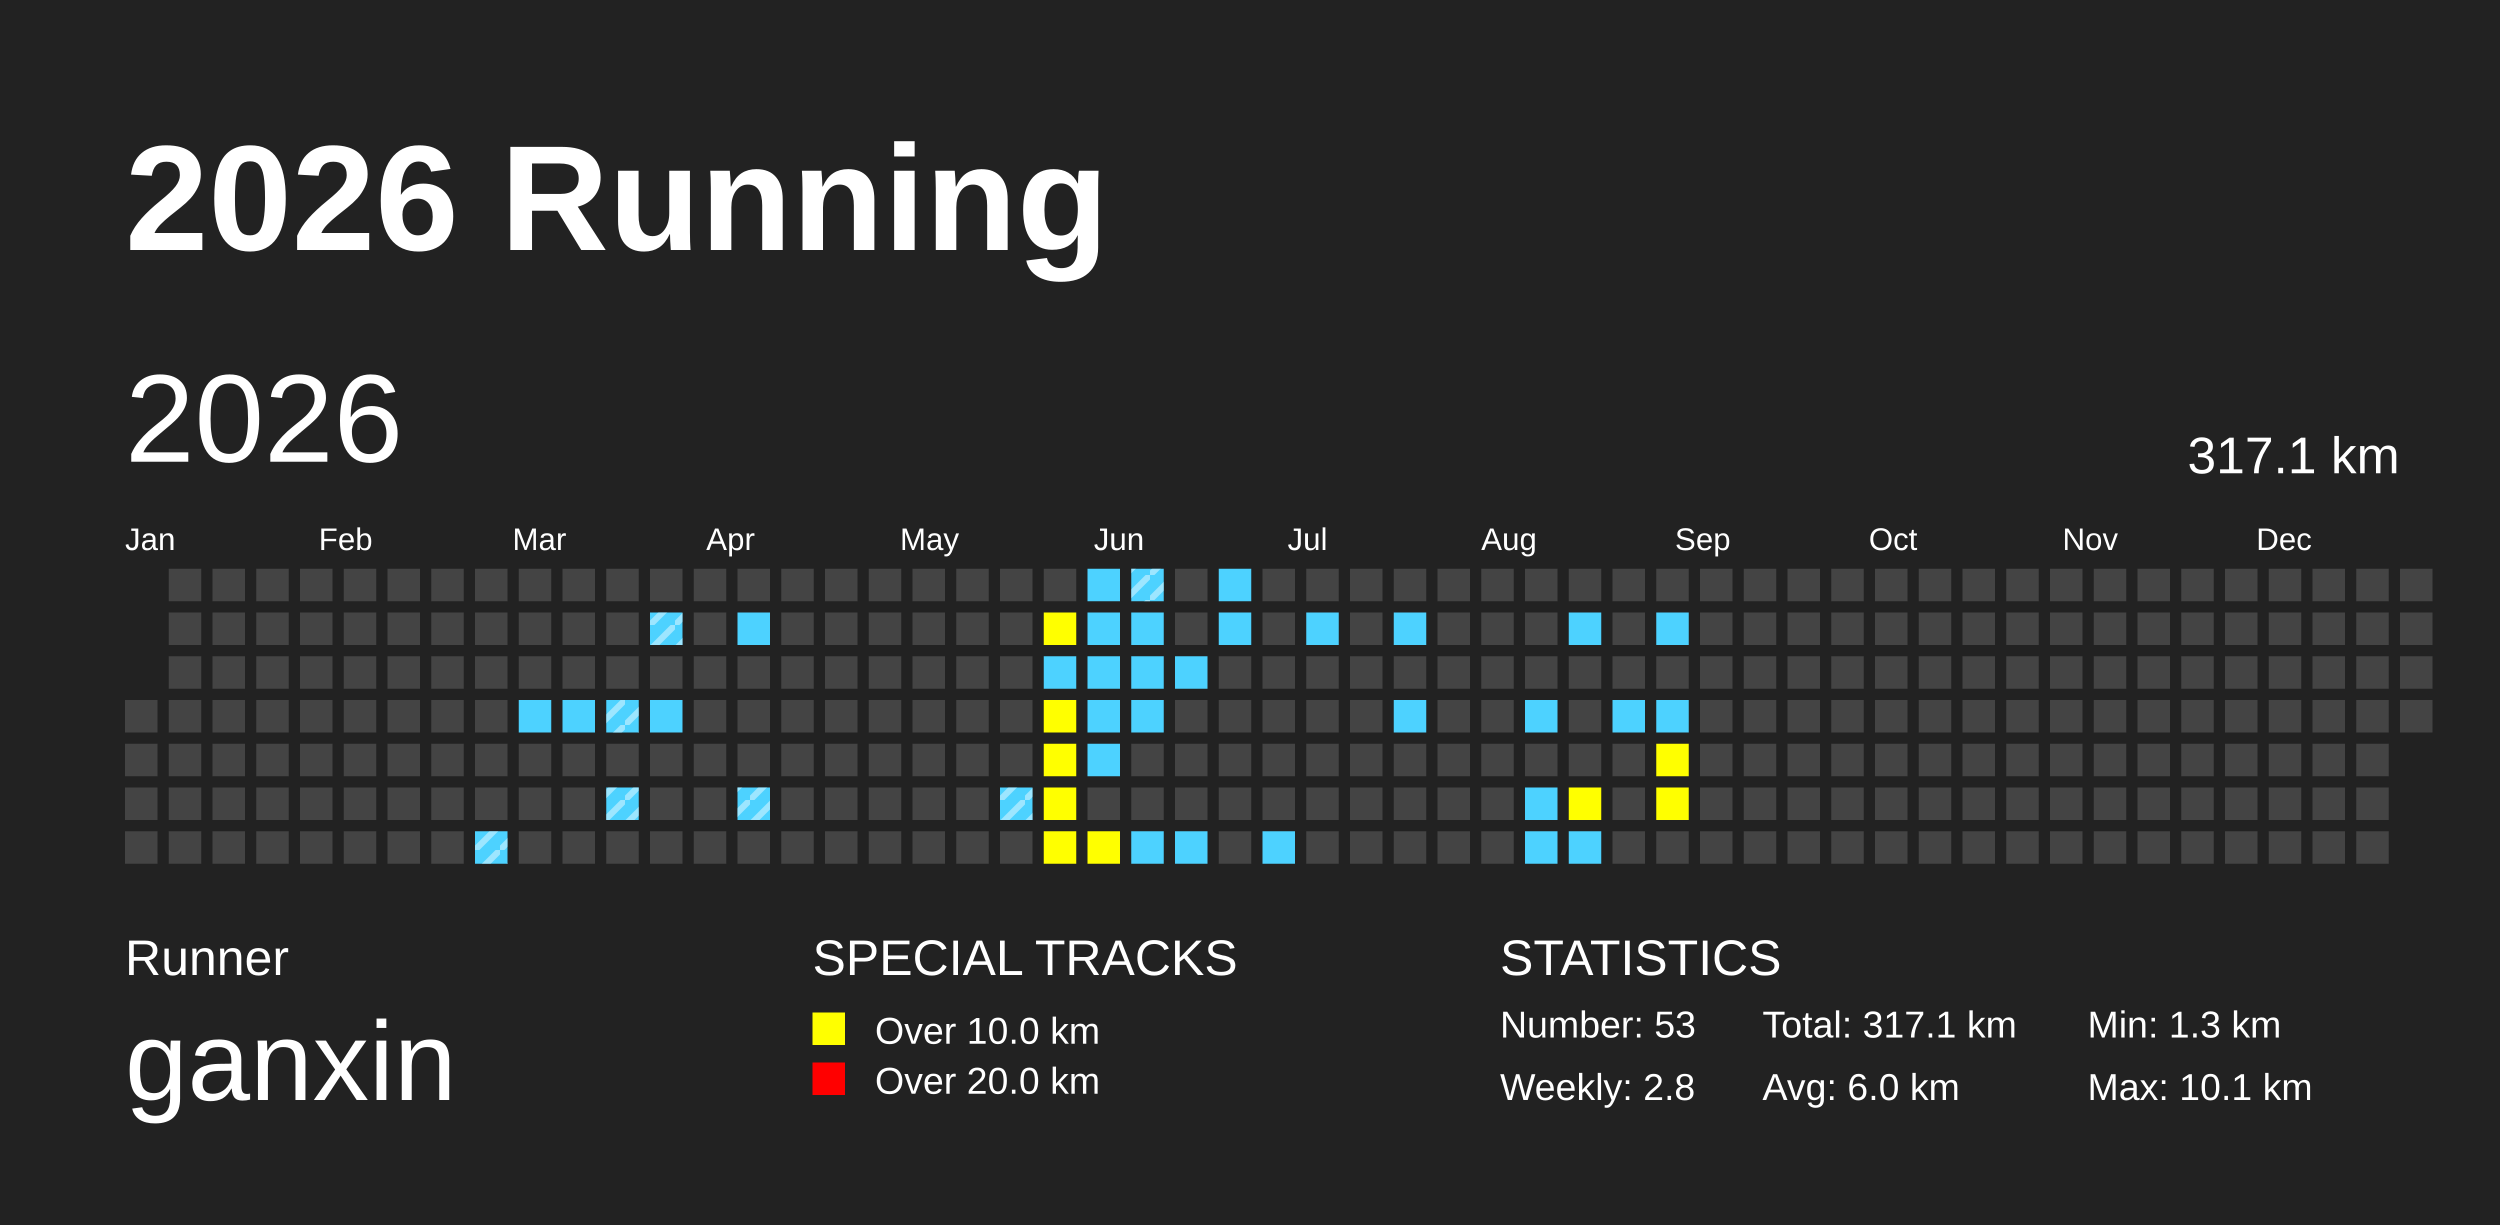
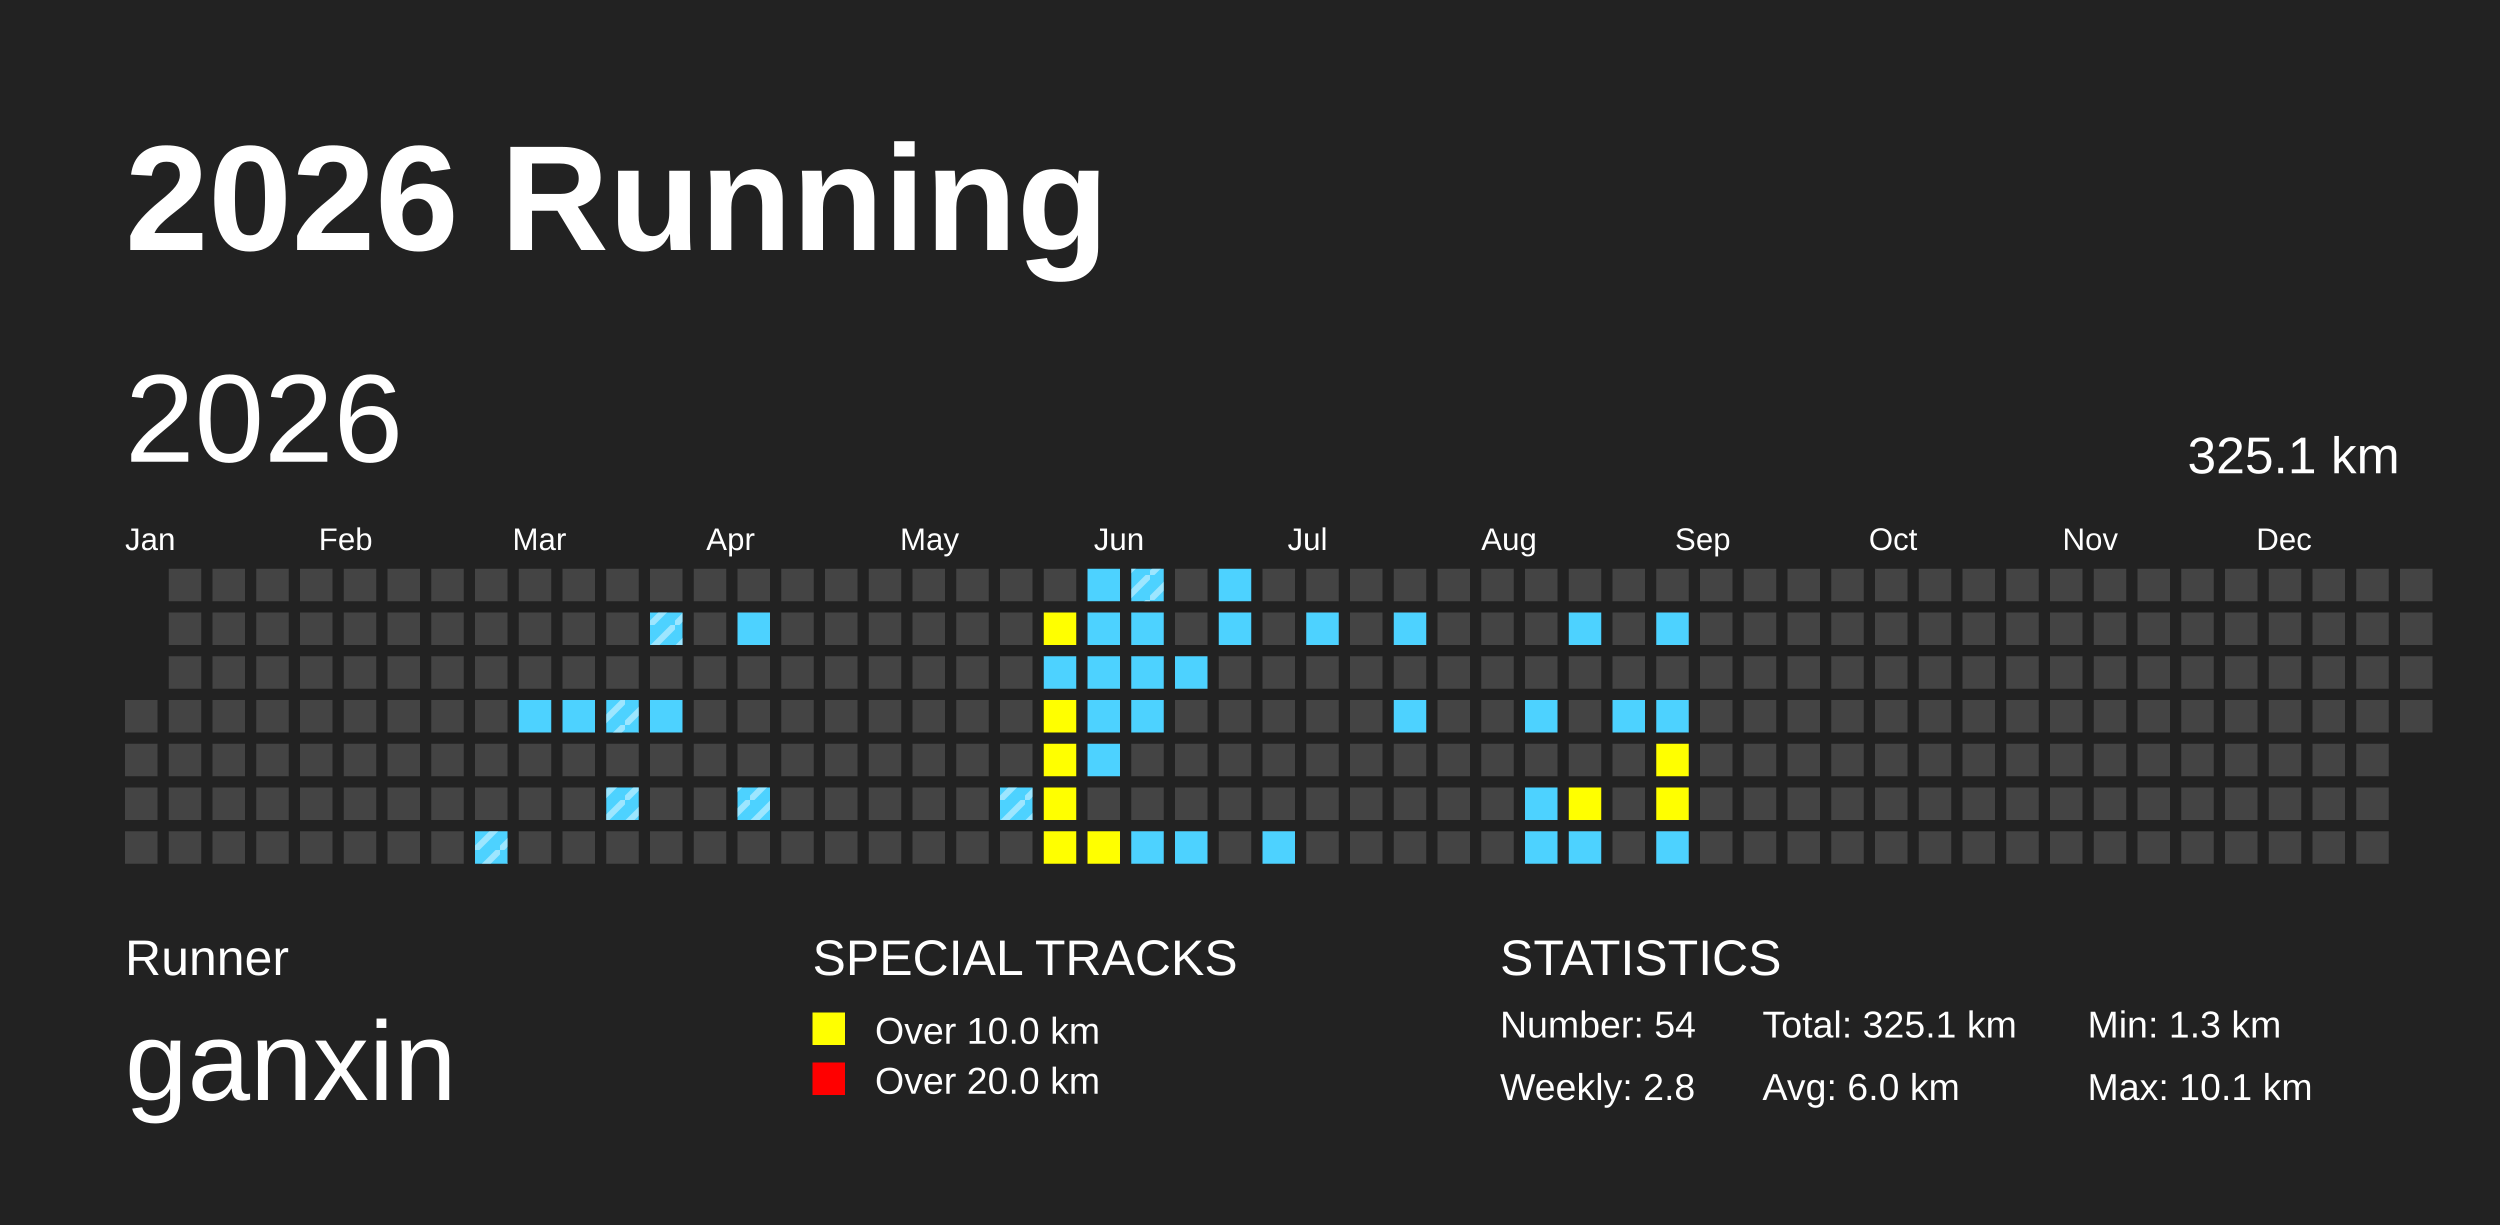
<svg xmlns="http://www.w3.org/2000/svg" baseProfile="full" height="98mm" version="1.1" viewBox="0,0,200,98" width="200mm">
  <defs>
    <pattern height="2" id="indoor-stripe" patternUnits="userSpaceOnUse" width="2">
      <line stroke="white" stroke-opacity="0.45" stroke-width="0.5" x1="0" x2="2" y1="2" y2="0" />
    </pattern>
  </defs>
  <rect fill="#222222" height="98" width="200" x="0" y="0" />
  <text fill="#FFFFFF" style="font-size:12px; font-family:Arial; font-weight:bold;" x="10" y="20">2026 Running</text>
  <text fill="#FFFFFF" style="font-size:4px; font-family:Arial" x="10" y="78">Runner</text>
  <text fill="#FFFFFF" style="font-size:9px; font-family:Arial" x="10" y="88">ganxin</text>
  <text fill="#FFFFFF" style="font-size:4px; font-family:Arial" x="65" y="78">SPECIAL TRACKS</text>
  <rect fill="yellow" height="2.6" width="2.6" x="65" y="81" />
  <text fill="#FFFFFF" style="font-size:3px; font-family:Arial" x="70" y="83.5">Over 10.0 km</text>
  <rect fill="red" height="2.6" width="2.6" x="65" y="85" />
  <text fill="#FFFFFF" style="font-size:3px; font-family:Arial" x="70" y="87.5">Over 20.0 km</text>
  <text fill="#FFFFFF" style="font-size:4px; font-family:Arial" x="120" y="78">STATISTICS</text>
-   <text fill="#FFFFFF" style="font-size:3px; font-family:Arial" x="120" y="83">Number: 53</text>
+   <text fill="#FFFFFF" style="font-size:3px; font-family:Arial" x="120" y="83">Number: 54</text>
  <text fill="#FFFFFF" style="font-size:3px; font-family:Arial" x="120" y="88">Weekly: 2.8</text>
-   <text fill="#FFFFFF" style="font-size:3px; font-family:Arial" x="141" y="83">Total: 317.1 km</text>
+   <text fill="#FFFFFF" style="font-size:3px; font-family:Arial" x="141" y="83">Total: 325.1 km</text>
  <text fill="#FFFFFF" style="font-size:3px; font-family:Arial" x="141" y="88">Avg: 6.0 km</text>
  <text fill="#FFFFFF" style="font-size:3px; font-family:Arial" x="167" y="83">Min: 1.3 km</text>
  <text fill="#FFFFFF" style="font-size:3px; font-family:Arial" x="167" y="88">Max: 10.1 km</text>
  <text dominant-baseline="hanging" fill="#FFFFFF" style="font-size:10.0px; font-family:Arial;" x="10" y="30">2026</text>
-   <text dominant-baseline="hanging" fill="#FFFFFF" style="font-size:4.125px; font-family:Arial;" x="175" y="35">317.1 km</text>
+   <text dominant-baseline="hanging" fill="#FFFFFF" style="font-size:4.125px; font-family:Arial;" x="175" y="35">325.1 km</text>
  <text fill="#FFFFFF" style="font-size:2.5px; font-family:Arial" x="10.0" y="44">Jan</text>
  <text fill="#FFFFFF" style="font-size:2.5px; font-family:Arial" x="25.5" y="44">Feb</text>
  <text fill="#FFFFFF" style="font-size:2.5px; font-family:Arial" x="41.0" y="44">Mar</text>
  <text fill="#FFFFFF" style="font-size:2.5px; font-family:Arial" x="56.5" y="44">Apr</text>
  <text fill="#FFFFFF" style="font-size:2.5px; font-family:Arial" x="72.0" y="44">May</text>
  <text fill="#FFFFFF" style="font-size:2.5px; font-family:Arial" x="87.5" y="44">Jun</text>
  <text fill="#FFFFFF" style="font-size:2.5px; font-family:Arial" x="103.0" y="44">Jul</text>
  <text fill="#FFFFFF" style="font-size:2.5px; font-family:Arial" x="118.5" y="44">Aug</text>
  <text fill="#FFFFFF" style="font-size:2.5px; font-family:Arial" x="134.0" y="44">Sep</text>
  <text fill="#FFFFFF" style="font-size:2.5px; font-family:Arial" x="149.5" y="44">Oct</text>
  <text fill="#FFFFFF" style="font-size:2.5px; font-family:Arial" x="165.0" y="44">Nov</text>
  <text fill="#FFFFFF" style="font-size:2.5px; font-family:Arial" x="180.5" y="44">Dec</text>
  <rect fill="#444444" height="2.6" width="2.6" x="10.0" y="56.0" />
  <rect fill="#444444" height="2.6" width="2.6" x="10.0" y="59.5" />
  <rect fill="#444444" height="2.6" width="2.6" x="10.0" y="63.0" />
  <rect fill="#444444" height="2.6" width="2.6" x="10.0" y="66.5" />
  <rect fill="#444444" height="2.6" width="2.6" x="13.5" y="45.5" />
  <rect fill="#444444" height="2.6" width="2.6" x="13.5" y="49.0" />
  <rect fill="#444444" height="2.6" width="2.6" x="13.5" y="52.5" />
  <rect fill="#444444" height="2.6" width="2.6" x="13.5" y="56.0" />
  <rect fill="#444444" height="2.6" width="2.6" x="13.5" y="59.5" />
  <rect fill="#444444" height="2.6" width="2.6" x="13.5" y="63.0" />
  <rect fill="#444444" height="2.6" width="2.6" x="13.5" y="66.5" />
  <rect fill="#444444" height="2.6" width="2.6" x="17.0" y="45.5" />
  <rect fill="#444444" height="2.6" width="2.6" x="17.0" y="49.0" />
  <rect fill="#444444" height="2.6" width="2.6" x="17.0" y="52.5" />
  <rect fill="#444444" height="2.6" width="2.6" x="17.0" y="56.0" />
  <rect fill="#444444" height="2.6" width="2.6" x="17.0" y="59.5" />
  <rect fill="#444444" height="2.6" width="2.6" x="17.0" y="63.0" />
  <rect fill="#444444" height="2.6" width="2.6" x="17.0" y="66.5" />
  <rect fill="#444444" height="2.6" width="2.6" x="20.5" y="45.5" />
  <rect fill="#444444" height="2.6" width="2.6" x="20.5" y="49.0" />
  <rect fill="#444444" height="2.6" width="2.6" x="20.5" y="52.5" />
  <rect fill="#444444" height="2.6" width="2.6" x="20.5" y="56.0" />
  <rect fill="#444444" height="2.6" width="2.6" x="20.5" y="59.5" />
  <rect fill="#444444" height="2.6" width="2.6" x="20.5" y="63.0" />
  <rect fill="#444444" height="2.6" width="2.6" x="20.5" y="66.5" />
  <rect fill="#444444" height="2.6" width="2.6" x="24.0" y="45.5" />
  <rect fill="#444444" height="2.6" width="2.6" x="24.0" y="49.0" />
  <rect fill="#444444" height="2.6" width="2.6" x="24.0" y="52.5" />
  <rect fill="#444444" height="2.6" width="2.6" x="24.0" y="56.0" />
  <rect fill="#444444" height="2.6" width="2.6" x="24.0" y="59.5" />
  <rect fill="#444444" height="2.6" width="2.6" x="24.0" y="63.0" />
  <rect fill="#444444" height="2.6" width="2.6" x="24.0" y="66.5" />
  <rect fill="#444444" height="2.6" width="2.6" x="27.5" y="45.5" />
  <rect fill="#444444" height="2.6" width="2.6" x="27.5" y="49.0" />
  <rect fill="#444444" height="2.6" width="2.6" x="27.5" y="52.5" />
  <rect fill="#444444" height="2.6" width="2.6" x="27.5" y="56.0" />
  <rect fill="#444444" height="2.6" width="2.6" x="27.5" y="59.5" />
  <rect fill="#444444" height="2.6" width="2.6" x="27.5" y="63.0" />
  <rect fill="#444444" height="2.6" width="2.6" x="27.5" y="66.5" />
  <rect fill="#444444" height="2.6" width="2.6" x="31.0" y="45.5" />
  <rect fill="#444444" height="2.6" width="2.6" x="31.0" y="49.0" />
  <rect fill="#444444" height="2.6" width="2.6" x="31.0" y="52.5" />
  <rect fill="#444444" height="2.6" width="2.6" x="31.0" y="56.0" />
  <rect fill="#444444" height="2.6" width="2.6" x="31.0" y="59.5" />
  <rect fill="#444444" height="2.6" width="2.6" x="31.0" y="63.0" />
  <rect fill="#444444" height="2.6" width="2.6" x="31.0" y="66.5" />
  <rect fill="#444444" height="2.6" width="2.6" x="34.5" y="45.5" />
  <rect fill="#444444" height="2.6" width="2.6" x="34.5" y="49.0" />
  <rect fill="#444444" height="2.6" width="2.6" x="34.5" y="52.5" />
  <rect fill="#444444" height="2.6" width="2.6" x="34.5" y="56.0" />
  <rect fill="#444444" height="2.6" width="2.6" x="34.5" y="59.5" />
  <rect fill="#444444" height="2.6" width="2.6" x="34.5" y="63.0" />
  <rect fill="#444444" height="2.6" width="2.6" x="34.5" y="66.5" />
  <rect fill="#444444" height="2.6" width="2.6" x="38.0" y="45.5" />
  <rect fill="#444444" height="2.6" width="2.6" x="38.0" y="49.0" />
  <rect fill="#444444" height="2.6" width="2.6" x="38.0" y="52.5" />
  <rect fill="#444444" height="2.6" width="2.6" x="38.0" y="56.0" />
  <rect fill="#444444" height="2.6" width="2.6" x="38.0" y="59.5" />
  <rect fill="#444444" height="2.6" width="2.6" x="38.0" y="63.0" />
  <rect fill="#4DD2FF" height="2.6" width="2.6" x="38.0" y="66.5" />
  <rect fill="url(#indoor-stripe)" height="2.6" style="pointer-events: none;" width="2.6" x="38.0" y="66.5" />
  <rect fill="#444444" height="2.6" width="2.6" x="41.5" y="45.5" />
  <rect fill="#444444" height="2.6" width="2.6" x="41.5" y="49.0" />
  <rect fill="#444444" height="2.6" width="2.6" x="41.5" y="52.5" />
  <rect fill="#4DD2FF" height="2.6" width="2.6" x="41.5" y="56.0" />
  <rect fill="#444444" height="2.6" width="2.6" x="41.5" y="59.5" />
  <rect fill="#444444" height="2.6" width="2.6" x="41.5" y="63.0" />
  <rect fill="#444444" height="2.6" width="2.6" x="41.5" y="66.5" />
  <rect fill="#444444" height="2.6" width="2.6" x="45.0" y="45.5" />
  <rect fill="#444444" height="2.6" width="2.6" x="45.0" y="49.0" />
  <rect fill="#444444" height="2.6" width="2.6" x="45.0" y="52.5" />
  <rect fill="#4DD2FF" height="2.6" width="2.6" x="45.0" y="56.0" />
  <rect fill="#444444" height="2.6" width="2.6" x="45.0" y="59.5" />
  <rect fill="#444444" height="2.6" width="2.6" x="45.0" y="63.0" />
  <rect fill="#444444" height="2.6" width="2.6" x="45.0" y="66.5" />
  <rect fill="#444444" height="2.6" width="2.6" x="48.5" y="45.5" />
  <rect fill="#444444" height="2.6" width="2.6" x="48.5" y="49.0" />
  <rect fill="#444444" height="2.6" width="2.6" x="48.5" y="52.5" />
  <rect fill="#4DD2FF" height="2.6" width="2.6" x="48.5" y="56.0" />
  <rect fill="url(#indoor-stripe)" height="2.6" style="pointer-events: none;" width="2.6" x="48.5" y="56.0" />
  <rect fill="#444444" height="2.6" width="2.6" x="48.5" y="59.5" />
  <rect fill="#4DD2FF" height="2.6" width="2.6" x="48.5" y="63.0" />
  <rect fill="url(#indoor-stripe)" height="2.6" style="pointer-events: none;" width="2.6" x="48.5" y="63.0" />
  <rect fill="#444444" height="2.6" width="2.6" x="48.5" y="66.5" />
  <rect fill="#444444" height="2.6" width="2.6" x="52.0" y="45.5" />
  <rect fill="#4DD2FF" height="2.6" width="2.6" x="52.0" y="49.0" />
  <rect fill="url(#indoor-stripe)" height="2.6" style="pointer-events: none;" width="2.6" x="52.0" y="49.0" />
  <rect fill="#444444" height="2.6" width="2.6" x="52.0" y="52.5" />
  <rect fill="#4DD2FF" height="2.6" width="2.6" x="52.0" y="56.0" />
  <rect fill="#444444" height="2.6" width="2.6" x="52.0" y="59.5" />
  <rect fill="#444444" height="2.6" width="2.6" x="52.0" y="63.0" />
  <rect fill="#444444" height="2.6" width="2.6" x="52.0" y="66.5" />
  <rect fill="#444444" height="2.6" width="2.6" x="55.5" y="45.5" />
  <rect fill="#444444" height="2.6" width="2.6" x="55.5" y="49.0" />
  <rect fill="#444444" height="2.6" width="2.6" x="55.5" y="52.5" />
  <rect fill="#444444" height="2.6" width="2.6" x="55.5" y="56.0" />
  <rect fill="#444444" height="2.6" width="2.6" x="55.5" y="59.5" />
  <rect fill="#444444" height="2.6" width="2.6" x="55.5" y="63.0" />
  <rect fill="#444444" height="2.6" width="2.6" x="55.5" y="66.5" />
  <rect fill="#444444" height="2.6" width="2.6" x="59.0" y="45.5" />
  <rect fill="#4DD2FF" height="2.6" width="2.6" x="59.0" y="49.0" />
  <rect fill="#444444" height="2.6" width="2.6" x="59.0" y="52.5" />
  <rect fill="#444444" height="2.6" width="2.6" x="59.0" y="56.0" />
  <rect fill="#444444" height="2.6" width="2.6" x="59.0" y="59.5" />
  <rect fill="#4DD2FF" height="2.6" width="2.6" x="59.0" y="63.0" />
  <rect fill="url(#indoor-stripe)" height="2.6" style="pointer-events: none;" width="2.6" x="59.0" y="63.0" />
  <rect fill="#444444" height="2.6" width="2.6" x="59.0" y="66.5" />
  <rect fill="#444444" height="2.6" width="2.6" x="62.5" y="45.5" />
  <rect fill="#444444" height="2.6" width="2.6" x="62.5" y="49.0" />
  <rect fill="#444444" height="2.6" width="2.6" x="62.5" y="52.5" />
  <rect fill="#444444" height="2.6" width="2.6" x="62.5" y="56.0" />
  <rect fill="#444444" height="2.6" width="2.6" x="62.5" y="59.5" />
  <rect fill="#444444" height="2.6" width="2.6" x="62.5" y="63.0" />
  <rect fill="#444444" height="2.6" width="2.6" x="62.5" y="66.5" />
  <rect fill="#444444" height="2.6" width="2.6" x="66.0" y="45.5" />
  <rect fill="#444444" height="2.6" width="2.6" x="66.0" y="49.0" />
  <rect fill="#444444" height="2.6" width="2.6" x="66.0" y="52.5" />
  <rect fill="#444444" height="2.6" width="2.6" x="66.0" y="56.0" />
  <rect fill="#444444" height="2.6" width="2.6" x="66.0" y="59.5" />
  <rect fill="#444444" height="2.6" width="2.6" x="66.0" y="63.0" />
  <rect fill="#444444" height="2.6" width="2.6" x="66.0" y="66.5" />
  <rect fill="#444444" height="2.6" width="2.6" x="69.5" y="45.5" />
  <rect fill="#444444" height="2.6" width="2.6" x="69.5" y="49.0" />
  <rect fill="#444444" height="2.6" width="2.6" x="69.5" y="52.5" />
  <rect fill="#444444" height="2.6" width="2.6" x="69.5" y="56.0" />
  <rect fill="#444444" height="2.6" width="2.6" x="69.5" y="59.5" />
  <rect fill="#444444" height="2.6" width="2.6" x="69.5" y="63.0" />
  <rect fill="#444444" height="2.6" width="2.6" x="69.5" y="66.5" />
  <rect fill="#444444" height="2.6" width="2.6" x="73.0" y="45.5" />
  <rect fill="#444444" height="2.6" width="2.6" x="73.0" y="49.0" />
  <rect fill="#444444" height="2.6" width="2.6" x="73.0" y="52.5" />
  <rect fill="#444444" height="2.6" width="2.6" x="73.0" y="56.0" />
  <rect fill="#444444" height="2.6" width="2.6" x="73.0" y="59.5" />
  <rect fill="#444444" height="2.6" width="2.6" x="73.0" y="63.0" />
  <rect fill="#444444" height="2.6" width="2.6" x="73.0" y="66.5" />
  <rect fill="#444444" height="2.6" width="2.6" x="76.5" y="45.5" />
  <rect fill="#444444" height="2.6" width="2.6" x="76.5" y="49.0" />
  <rect fill="#444444" height="2.6" width="2.6" x="76.5" y="52.5" />
  <rect fill="#444444" height="2.6" width="2.6" x="76.5" y="56.0" />
  <rect fill="#444444" height="2.6" width="2.6" x="76.5" y="59.5" />
  <rect fill="#444444" height="2.6" width="2.6" x="76.5" y="63.0" />
  <rect fill="#444444" height="2.6" width="2.6" x="76.5" y="66.5" />
  <rect fill="#444444" height="2.6" width="2.6" x="80.0" y="45.5" />
  <rect fill="#444444" height="2.6" width="2.6" x="80.0" y="49.0" />
  <rect fill="#444444" height="2.6" width="2.6" x="80.0" y="52.5" />
  <rect fill="#444444" height="2.6" width="2.6" x="80.0" y="56.0" />
  <rect fill="#444444" height="2.6" width="2.6" x="80.0" y="59.5" />
  <rect fill="#4DD2FF" height="2.6" width="2.6" x="80.0" y="63.0" />
  <rect fill="url(#indoor-stripe)" height="2.6" style="pointer-events: none;" width="2.6" x="80.0" y="63.0" />
  <rect fill="#444444" height="2.6" width="2.6" x="80.0" y="66.5" />
  <rect fill="#444444" height="2.6" width="2.6" x="83.5" y="45.5" />
  <rect fill="yellow" height="2.6" width="2.6" x="83.5" y="49.0" />
  <rect fill="#4DD2FF" height="2.6" width="2.6" x="83.5" y="52.5" />
  <rect fill="yellow" height="2.6" width="2.6" x="83.5" y="56.0" />
  <rect fill="yellow" height="2.6" width="2.6" x="83.5" y="59.5" />
  <rect fill="yellow" height="2.6" width="2.6" x="83.5" y="63.0" />
  <rect fill="yellow" height="2.6" width="2.6" x="83.5" y="66.5" />
  <rect fill="#4DD2FF" height="2.6" width="2.6" x="87.0" y="45.5" />
  <rect fill="#4DD2FF" height="2.6" width="2.6" x="87.0" y="49.0" />
  <rect fill="#4DD2FF" height="2.6" width="2.6" x="87.0" y="52.5" />
  <rect fill="#4DD2FF" height="2.6" width="2.6" x="87.0" y="56.0" />
  <rect fill="#4DD2FF" height="2.6" width="2.6" x="87.0" y="59.5" />
  <rect fill="#444444" height="2.6" width="2.6" x="87.0" y="63.0" />
  <rect fill="yellow" height="2.6" width="2.6" x="87.0" y="66.5" />
  <rect fill="#4DD2FF" height="2.6" width="2.6" x="90.5" y="45.5" />
  <rect fill="url(#indoor-stripe)" height="2.6" style="pointer-events: none;" width="2.6" x="90.5" y="45.5" />
  <rect fill="#4DD2FF" height="2.6" width="2.6" x="90.5" y="49.0" />
  <rect fill="#4DD2FF" height="2.6" width="2.6" x="90.5" y="52.5" />
  <rect fill="#4DD2FF" height="2.6" width="2.6" x="90.5" y="56.0" />
  <rect fill="#444444" height="2.6" width="2.6" x="90.5" y="59.5" />
  <rect fill="#444444" height="2.6" width="2.6" x="90.5" y="63.0" />
  <rect fill="#4DD2FF" height="2.6" width="2.6" x="90.5" y="66.5" />
  <rect fill="#444444" height="2.6" width="2.6" x="94.0" y="45.5" />
  <rect fill="#444444" height="2.6" width="2.6" x="94.0" y="49.0" />
  <rect fill="#4DD2FF" height="2.6" width="2.6" x="94.0" y="52.5" />
  <rect fill="#444444" height="2.6" width="2.6" x="94.0" y="56.0" />
  <rect fill="#444444" height="2.6" width="2.6" x="94.0" y="59.5" />
  <rect fill="#444444" height="2.6" width="2.6" x="94.0" y="63.0" />
  <rect fill="#4DD2FF" height="2.6" width="2.6" x="94.0" y="66.5" />
  <rect fill="#4DD2FF" height="2.6" width="2.6" x="97.5" y="45.5" />
  <rect fill="#4DD2FF" height="2.6" width="2.6" x="97.5" y="49.0" />
  <rect fill="#444444" height="2.6" width="2.6" x="97.5" y="52.5" />
  <rect fill="#444444" height="2.6" width="2.6" x="97.5" y="56.0" />
  <rect fill="#444444" height="2.6" width="2.6" x="97.5" y="59.5" />
  <rect fill="#444444" height="2.6" width="2.6" x="97.5" y="63.0" />
  <rect fill="#444444" height="2.6" width="2.6" x="97.5" y="66.5" />
  <rect fill="#444444" height="2.6" width="2.6" x="101.0" y="45.5" />
  <rect fill="#444444" height="2.6" width="2.6" x="101.0" y="49.0" />
  <rect fill="#444444" height="2.6" width="2.6" x="101.0" y="52.5" />
  <rect fill="#444444" height="2.6" width="2.6" x="101.0" y="56.0" />
  <rect fill="#444444" height="2.6" width="2.6" x="101.0" y="59.5" />
  <rect fill="#444444" height="2.6" width="2.6" x="101.0" y="63.0" />
  <rect fill="#4DD2FF" height="2.6" width="2.6" x="101.0" y="66.5" />
  <rect fill="#444444" height="2.6" width="2.6" x="104.5" y="45.5" />
  <rect fill="#4DD2FF" height="2.6" width="2.6" x="104.5" y="49.0" />
  <rect fill="#444444" height="2.6" width="2.6" x="104.5" y="52.5" />
  <rect fill="#444444" height="2.6" width="2.6" x="104.5" y="56.0" />
  <rect fill="#444444" height="2.6" width="2.6" x="104.5" y="59.5" />
  <rect fill="#444444" height="2.6" width="2.6" x="104.5" y="63.0" />
  <rect fill="#444444" height="2.6" width="2.6" x="104.5" y="66.5" />
  <rect fill="#444444" height="2.6" width="2.6" x="108.0" y="45.5" />
  <rect fill="#444444" height="2.6" width="2.6" x="108.0" y="49.0" />
  <rect fill="#444444" height="2.6" width="2.6" x="108.0" y="52.5" />
  <rect fill="#444444" height="2.6" width="2.6" x="108.0" y="56.0" />
  <rect fill="#444444" height="2.6" width="2.6" x="108.0" y="59.5" />
  <rect fill="#444444" height="2.6" width="2.6" x="108.0" y="63.0" />
  <rect fill="#444444" height="2.6" width="2.6" x="108.0" y="66.5" />
  <rect fill="#444444" height="2.6" width="2.6" x="111.5" y="45.5" />
  <rect fill="#4DD2FF" height="2.6" width="2.6" x="111.5" y="49.0" />
  <rect fill="#444444" height="2.6" width="2.6" x="111.5" y="52.5" />
  <rect fill="#4DD2FF" height="2.6" width="2.6" x="111.5" y="56.0" />
  <rect fill="#444444" height="2.6" width="2.6" x="111.5" y="59.5" />
  <rect fill="#444444" height="2.6" width="2.6" x="111.5" y="63.0" />
  <rect fill="#444444" height="2.6" width="2.6" x="111.5" y="66.5" />
  <rect fill="#444444" height="2.6" width="2.6" x="115.0" y="45.5" />
  <rect fill="#444444" height="2.6" width="2.6" x="115.0" y="49.0" />
  <rect fill="#444444" height="2.6" width="2.6" x="115.0" y="52.5" />
  <rect fill="#444444" height="2.6" width="2.6" x="115.0" y="56.0" />
  <rect fill="#444444" height="2.6" width="2.6" x="115.0" y="59.5" />
  <rect fill="#444444" height="2.6" width="2.6" x="115.0" y="63.0" />
  <rect fill="#444444" height="2.6" width="2.6" x="115.0" y="66.5" />
  <rect fill="#444444" height="2.6" width="2.6" x="118.5" y="45.5" />
  <rect fill="#444444" height="2.6" width="2.6" x="118.5" y="49.0" />
  <rect fill="#444444" height="2.6" width="2.6" x="118.5" y="52.5" />
  <rect fill="#444444" height="2.6" width="2.6" x="118.5" y="56.0" />
  <rect fill="#444444" height="2.6" width="2.6" x="118.5" y="59.5" />
  <rect fill="#444444" height="2.6" width="2.6" x="118.5" y="63.0" />
  <rect fill="#444444" height="2.6" width="2.6" x="118.5" y="66.5" />
  <rect fill="#444444" height="2.6" width="2.6" x="122.0" y="45.5" />
  <rect fill="#444444" height="2.6" width="2.6" x="122.0" y="49.0" />
  <rect fill="#444444" height="2.6" width="2.6" x="122.0" y="52.5" />
  <rect fill="#4DD2FF" height="2.6" width="2.6" x="122.0" y="56.0" />
  <rect fill="#444444" height="2.6" width="2.6" x="122.0" y="59.5" />
  <rect fill="#4DD2FF" height="2.6" width="2.6" x="122.0" y="63.0" />
  <rect fill="#4DD2FF" height="2.6" width="2.6" x="122.0" y="66.5" />
  <rect fill="#444444" height="2.6" width="2.6" x="125.5" y="45.5" />
  <rect fill="#4DD2FF" height="2.6" width="2.6" x="125.5" y="49.0" />
  <rect fill="#444444" height="2.6" width="2.6" x="125.5" y="52.5" />
  <rect fill="#444444" height="2.6" width="2.6" x="125.5" y="56.0" />
  <rect fill="#444444" height="2.6" width="2.6" x="125.5" y="59.5" />
  <rect fill="yellow" height="2.6" width="2.6" x="125.5" y="63.0" />
  <rect fill="#4DD2FF" height="2.6" width="2.6" x="125.5" y="66.5" />
  <rect fill="#444444" height="2.6" width="2.6" x="129.0" y="45.5" />
  <rect fill="#444444" height="2.6" width="2.6" x="129.0" y="49.0" />
  <rect fill="#444444" height="2.6" width="2.6" x="129.0" y="52.5" />
  <rect fill="#4DD2FF" height="2.6" width="2.6" x="129.0" y="56.0" />
  <rect fill="#444444" height="2.6" width="2.6" x="129.0" y="59.5" />
  <rect fill="#444444" height="2.6" width="2.6" x="129.0" y="63.0" />
  <rect fill="#444444" height="2.6" width="2.6" x="129.0" y="66.5" />
  <rect fill="#444444" height="2.6" width="2.6" x="132.5" y="45.5" />
  <rect fill="#4DD2FF" height="2.6" width="2.6" x="132.5" y="49.0" />
  <rect fill="#444444" height="2.6" width="2.6" x="132.5" y="52.5" />
  <rect fill="#4DD2FF" height="2.6" width="2.6" x="132.5" y="56.0" />
  <rect fill="yellow" height="2.6" width="2.6" x="132.5" y="59.5" />
  <rect fill="yellow" height="2.6" width="2.6" x="132.5" y="63.0" />
-   <rect fill="#444444" height="2.6" width="2.6" x="132.5" y="66.5" />
+   <rect fill="#4DD2FF" height="2.6" width="2.6" x="132.5" y="66.5" />
  <rect fill="#444444" height="2.6" width="2.6" x="136.0" y="45.5" />
  <rect fill="#444444" height="2.6" width="2.6" x="136.0" y="49.0" />
  <rect fill="#444444" height="2.6" width="2.6" x="136.0" y="52.5" />
  <rect fill="#444444" height="2.6" width="2.6" x="136.0" y="56.0" />
  <rect fill="#444444" height="2.6" width="2.6" x="136.0" y="59.5" />
  <rect fill="#444444" height="2.6" width="2.6" x="136.0" y="63.0" />
  <rect fill="#444444" height="2.6" width="2.6" x="136.0" y="66.5" />
  <rect fill="#444444" height="2.6" width="2.6" x="139.5" y="45.5" />
  <rect fill="#444444" height="2.6" width="2.6" x="139.5" y="49.0" />
  <rect fill="#444444" height="2.6" width="2.6" x="139.5" y="52.5" />
  <rect fill="#444444" height="2.6" width="2.6" x="139.5" y="56.0" />
  <rect fill="#444444" height="2.6" width="2.6" x="139.5" y="59.5" />
  <rect fill="#444444" height="2.6" width="2.6" x="139.5" y="63.0" />
  <rect fill="#444444" height="2.6" width="2.6" x="139.5" y="66.5" />
  <rect fill="#444444" height="2.6" width="2.6" x="143.0" y="45.5" />
  <rect fill="#444444" height="2.6" width="2.6" x="143.0" y="49.0" />
  <rect fill="#444444" height="2.6" width="2.6" x="143.0" y="52.5" />
  <rect fill="#444444" height="2.6" width="2.6" x="143.0" y="56.0" />
  <rect fill="#444444" height="2.6" width="2.6" x="143.0" y="59.5" />
  <rect fill="#444444" height="2.6" width="2.6" x="143.0" y="63.0" />
  <rect fill="#444444" height="2.6" width="2.6" x="143.0" y="66.5" />
  <rect fill="#444444" height="2.6" width="2.6" x="146.5" y="45.5" />
  <rect fill="#444444" height="2.6" width="2.6" x="146.5" y="49.0" />
  <rect fill="#444444" height="2.6" width="2.6" x="146.5" y="52.5" />
  <rect fill="#444444" height="2.6" width="2.6" x="146.5" y="56.0" />
  <rect fill="#444444" height="2.6" width="2.6" x="146.5" y="59.5" />
  <rect fill="#444444" height="2.6" width="2.6" x="146.5" y="63.0" />
  <rect fill="#444444" height="2.6" width="2.6" x="146.5" y="66.5" />
  <rect fill="#444444" height="2.6" width="2.6" x="150.0" y="45.5" />
  <rect fill="#444444" height="2.6" width="2.6" x="150.0" y="49.0" />
  <rect fill="#444444" height="2.6" width="2.6" x="150.0" y="52.5" />
  <rect fill="#444444" height="2.6" width="2.6" x="150.0" y="56.0" />
  <rect fill="#444444" height="2.6" width="2.6" x="150.0" y="59.5" />
  <rect fill="#444444" height="2.6" width="2.6" x="150.0" y="63.0" />
  <rect fill="#444444" height="2.6" width="2.6" x="150.0" y="66.5" />
  <rect fill="#444444" height="2.6" width="2.6" x="153.5" y="45.5" />
  <rect fill="#444444" height="2.6" width="2.6" x="153.5" y="49.0" />
  <rect fill="#444444" height="2.6" width="2.6" x="153.5" y="52.5" />
  <rect fill="#444444" height="2.6" width="2.6" x="153.5" y="56.0" />
  <rect fill="#444444" height="2.6" width="2.6" x="153.5" y="59.5" />
  <rect fill="#444444" height="2.6" width="2.6" x="153.5" y="63.0" />
  <rect fill="#444444" height="2.6" width="2.6" x="153.5" y="66.5" />
  <rect fill="#444444" height="2.6" width="2.6" x="157.0" y="45.5" />
  <rect fill="#444444" height="2.6" width="2.6" x="157.0" y="49.0" />
  <rect fill="#444444" height="2.6" width="2.6" x="157.0" y="52.5" />
  <rect fill="#444444" height="2.6" width="2.6" x="157.0" y="56.0" />
  <rect fill="#444444" height="2.6" width="2.6" x="157.0" y="59.5" />
  <rect fill="#444444" height="2.6" width="2.6" x="157.0" y="63.0" />
  <rect fill="#444444" height="2.6" width="2.6" x="157.0" y="66.5" />
  <rect fill="#444444" height="2.6" width="2.6" x="160.5" y="45.5" />
  <rect fill="#444444" height="2.6" width="2.6" x="160.5" y="49.0" />
  <rect fill="#444444" height="2.6" width="2.6" x="160.5" y="52.5" />
  <rect fill="#444444" height="2.6" width="2.6" x="160.5" y="56.0" />
  <rect fill="#444444" height="2.6" width="2.6" x="160.5" y="59.5" />
  <rect fill="#444444" height="2.6" width="2.6" x="160.5" y="63.0" />
  <rect fill="#444444" height="2.6" width="2.6" x="160.5" y="66.5" />
  <rect fill="#444444" height="2.6" width="2.6" x="164.0" y="45.5" />
  <rect fill="#444444" height="2.6" width="2.6" x="164.0" y="49.0" />
  <rect fill="#444444" height="2.6" width="2.6" x="164.0" y="52.5" />
  <rect fill="#444444" height="2.6" width="2.6" x="164.0" y="56.0" />
  <rect fill="#444444" height="2.6" width="2.6" x="164.0" y="59.5" />
  <rect fill="#444444" height="2.6" width="2.6" x="164.0" y="63.0" />
  <rect fill="#444444" height="2.6" width="2.6" x="164.0" y="66.5" />
  <rect fill="#444444" height="2.6" width="2.6" x="167.5" y="45.5" />
  <rect fill="#444444" height="2.6" width="2.6" x="167.5" y="49.0" />
  <rect fill="#444444" height="2.6" width="2.6" x="167.5" y="52.5" />
  <rect fill="#444444" height="2.6" width="2.6" x="167.5" y="56.0" />
  <rect fill="#444444" height="2.6" width="2.6" x="167.5" y="59.5" />
  <rect fill="#444444" height="2.6" width="2.6" x="167.5" y="63.0" />
  <rect fill="#444444" height="2.6" width="2.6" x="167.5" y="66.5" />
  <rect fill="#444444" height="2.6" width="2.6" x="171.0" y="45.5" />
  <rect fill="#444444" height="2.6" width="2.6" x="171.0" y="49.0" />
  <rect fill="#444444" height="2.6" width="2.6" x="171.0" y="52.5" />
  <rect fill="#444444" height="2.6" width="2.6" x="171.0" y="56.0" />
  <rect fill="#444444" height="2.6" width="2.6" x="171.0" y="59.5" />
  <rect fill="#444444" height="2.6" width="2.6" x="171.0" y="63.0" />
  <rect fill="#444444" height="2.6" width="2.6" x="171.0" y="66.5" />
  <rect fill="#444444" height="2.6" width="2.6" x="174.5" y="45.5" />
  <rect fill="#444444" height="2.6" width="2.6" x="174.5" y="49.0" />
  <rect fill="#444444" height="2.6" width="2.6" x="174.5" y="52.5" />
  <rect fill="#444444" height="2.6" width="2.6" x="174.5" y="56.0" />
  <rect fill="#444444" height="2.6" width="2.6" x="174.5" y="59.5" />
  <rect fill="#444444" height="2.6" width="2.6" x="174.5" y="63.0" />
  <rect fill="#444444" height="2.6" width="2.6" x="174.5" y="66.5" />
  <rect fill="#444444" height="2.6" width="2.6" x="178.0" y="45.5" />
  <rect fill="#444444" height="2.6" width="2.6" x="178.0" y="49.0" />
  <rect fill="#444444" height="2.6" width="2.6" x="178.0" y="52.5" />
  <rect fill="#444444" height="2.6" width="2.6" x="178.0" y="56.0" />
  <rect fill="#444444" height="2.6" width="2.6" x="178.0" y="59.5" />
  <rect fill="#444444" height="2.6" width="2.6" x="178.0" y="63.0" />
  <rect fill="#444444" height="2.6" width="2.6" x="178.0" y="66.5" />
  <rect fill="#444444" height="2.6" width="2.6" x="181.5" y="45.5" />
  <rect fill="#444444" height="2.6" width="2.6" x="181.5" y="49.0" />
  <rect fill="#444444" height="2.6" width="2.6" x="181.5" y="52.5" />
  <rect fill="#444444" height="2.6" width="2.6" x="181.5" y="56.0" />
  <rect fill="#444444" height="2.6" width="2.6" x="181.5" y="59.5" />
  <rect fill="#444444" height="2.6" width="2.6" x="181.5" y="63.0" />
  <rect fill="#444444" height="2.6" width="2.6" x="181.5" y="66.5" />
  <rect fill="#444444" height="2.6" width="2.6" x="185.0" y="45.5" />
  <rect fill="#444444" height="2.6" width="2.6" x="185.0" y="49.0" />
  <rect fill="#444444" height="2.6" width="2.6" x="185.0" y="52.5" />
  <rect fill="#444444" height="2.6" width="2.6" x="185.0" y="56.0" />
  <rect fill="#444444" height="2.6" width="2.6" x="185.0" y="59.5" />
  <rect fill="#444444" height="2.6" width="2.6" x="185.0" y="63.0" />
  <rect fill="#444444" height="2.6" width="2.6" x="185.0" y="66.5" />
  <rect fill="#444444" height="2.6" width="2.6" x="188.5" y="45.5" />
  <rect fill="#444444" height="2.6" width="2.6" x="188.5" y="49.0" />
  <rect fill="#444444" height="2.6" width="2.6" x="188.5" y="52.5" />
  <rect fill="#444444" height="2.6" width="2.6" x="188.5" y="56.0" />
  <rect fill="#444444" height="2.6" width="2.6" x="188.5" y="59.5" />
  <rect fill="#444444" height="2.6" width="2.6" x="188.5" y="63.0" />
  <rect fill="#444444" height="2.6" width="2.6" x="188.5" y="66.5" />
  <rect fill="#444444" height="2.6" width="2.6" x="192.0" y="45.5" />
  <rect fill="#444444" height="2.6" width="2.6" x="192.0" y="49.0" />
  <rect fill="#444444" height="2.6" width="2.6" x="192.0" y="52.5" />
  <rect fill="#444444" height="2.6" width="2.6" x="192.0" y="56.0" />
</svg>
